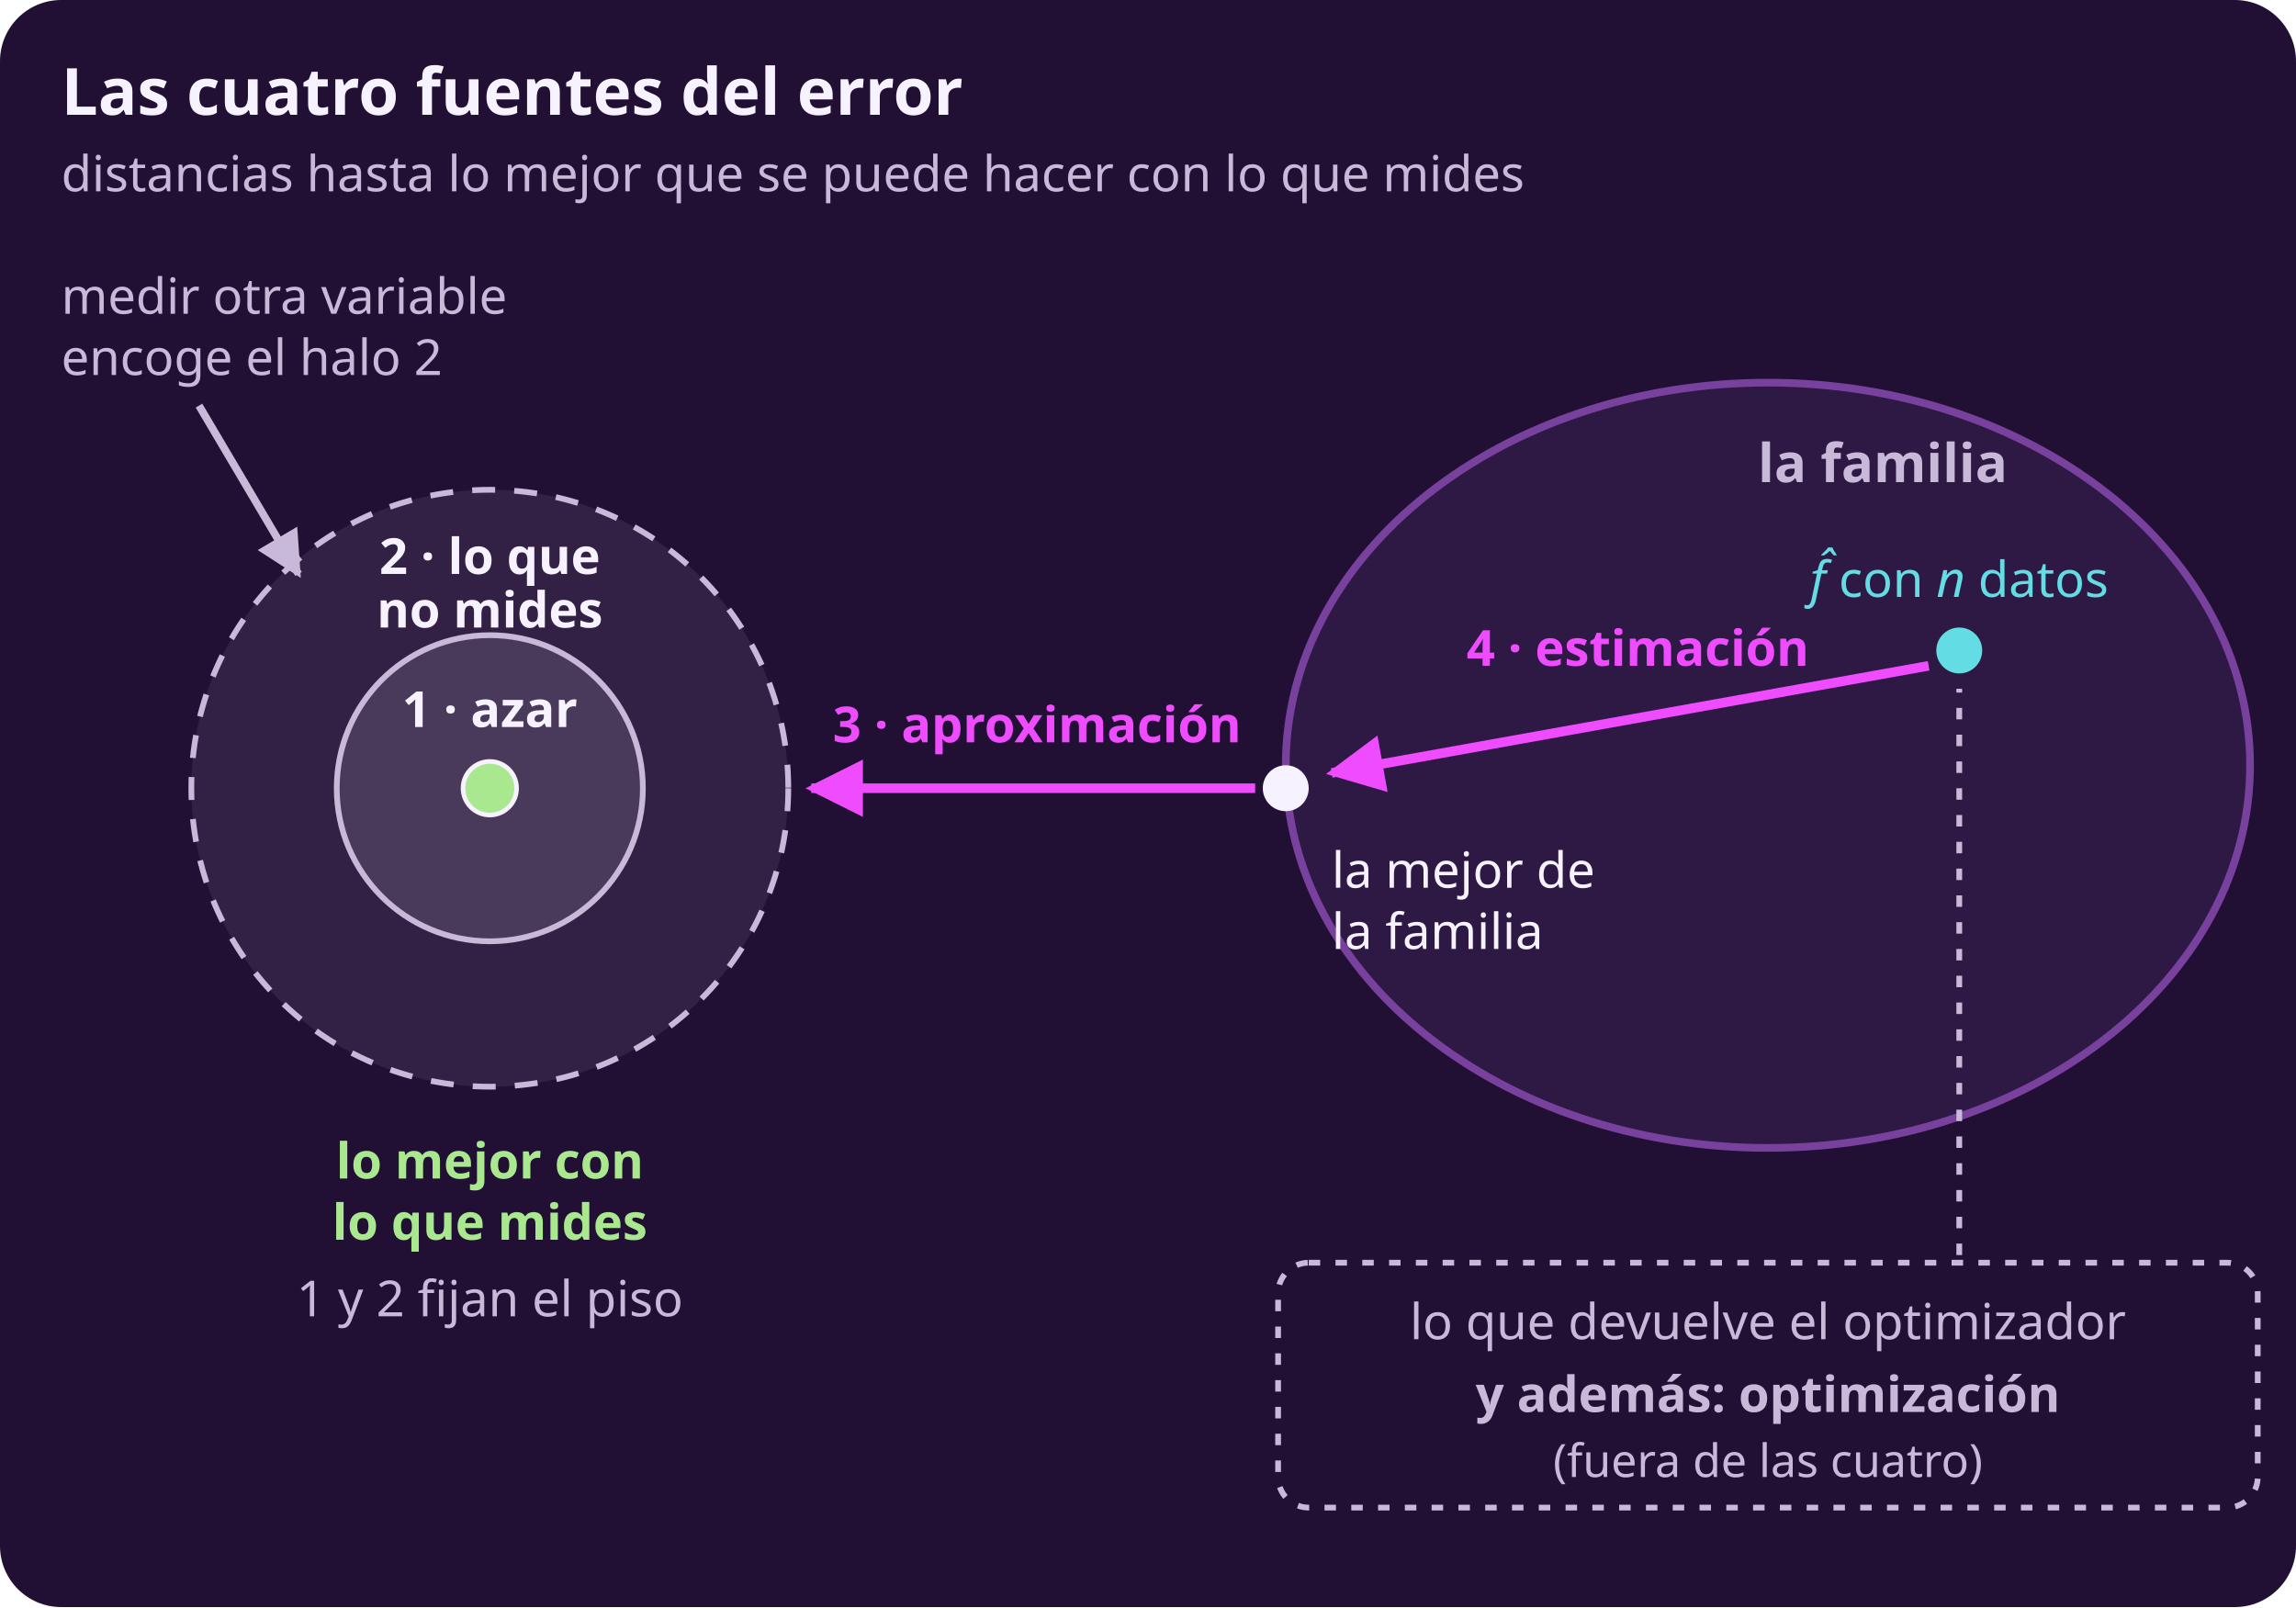
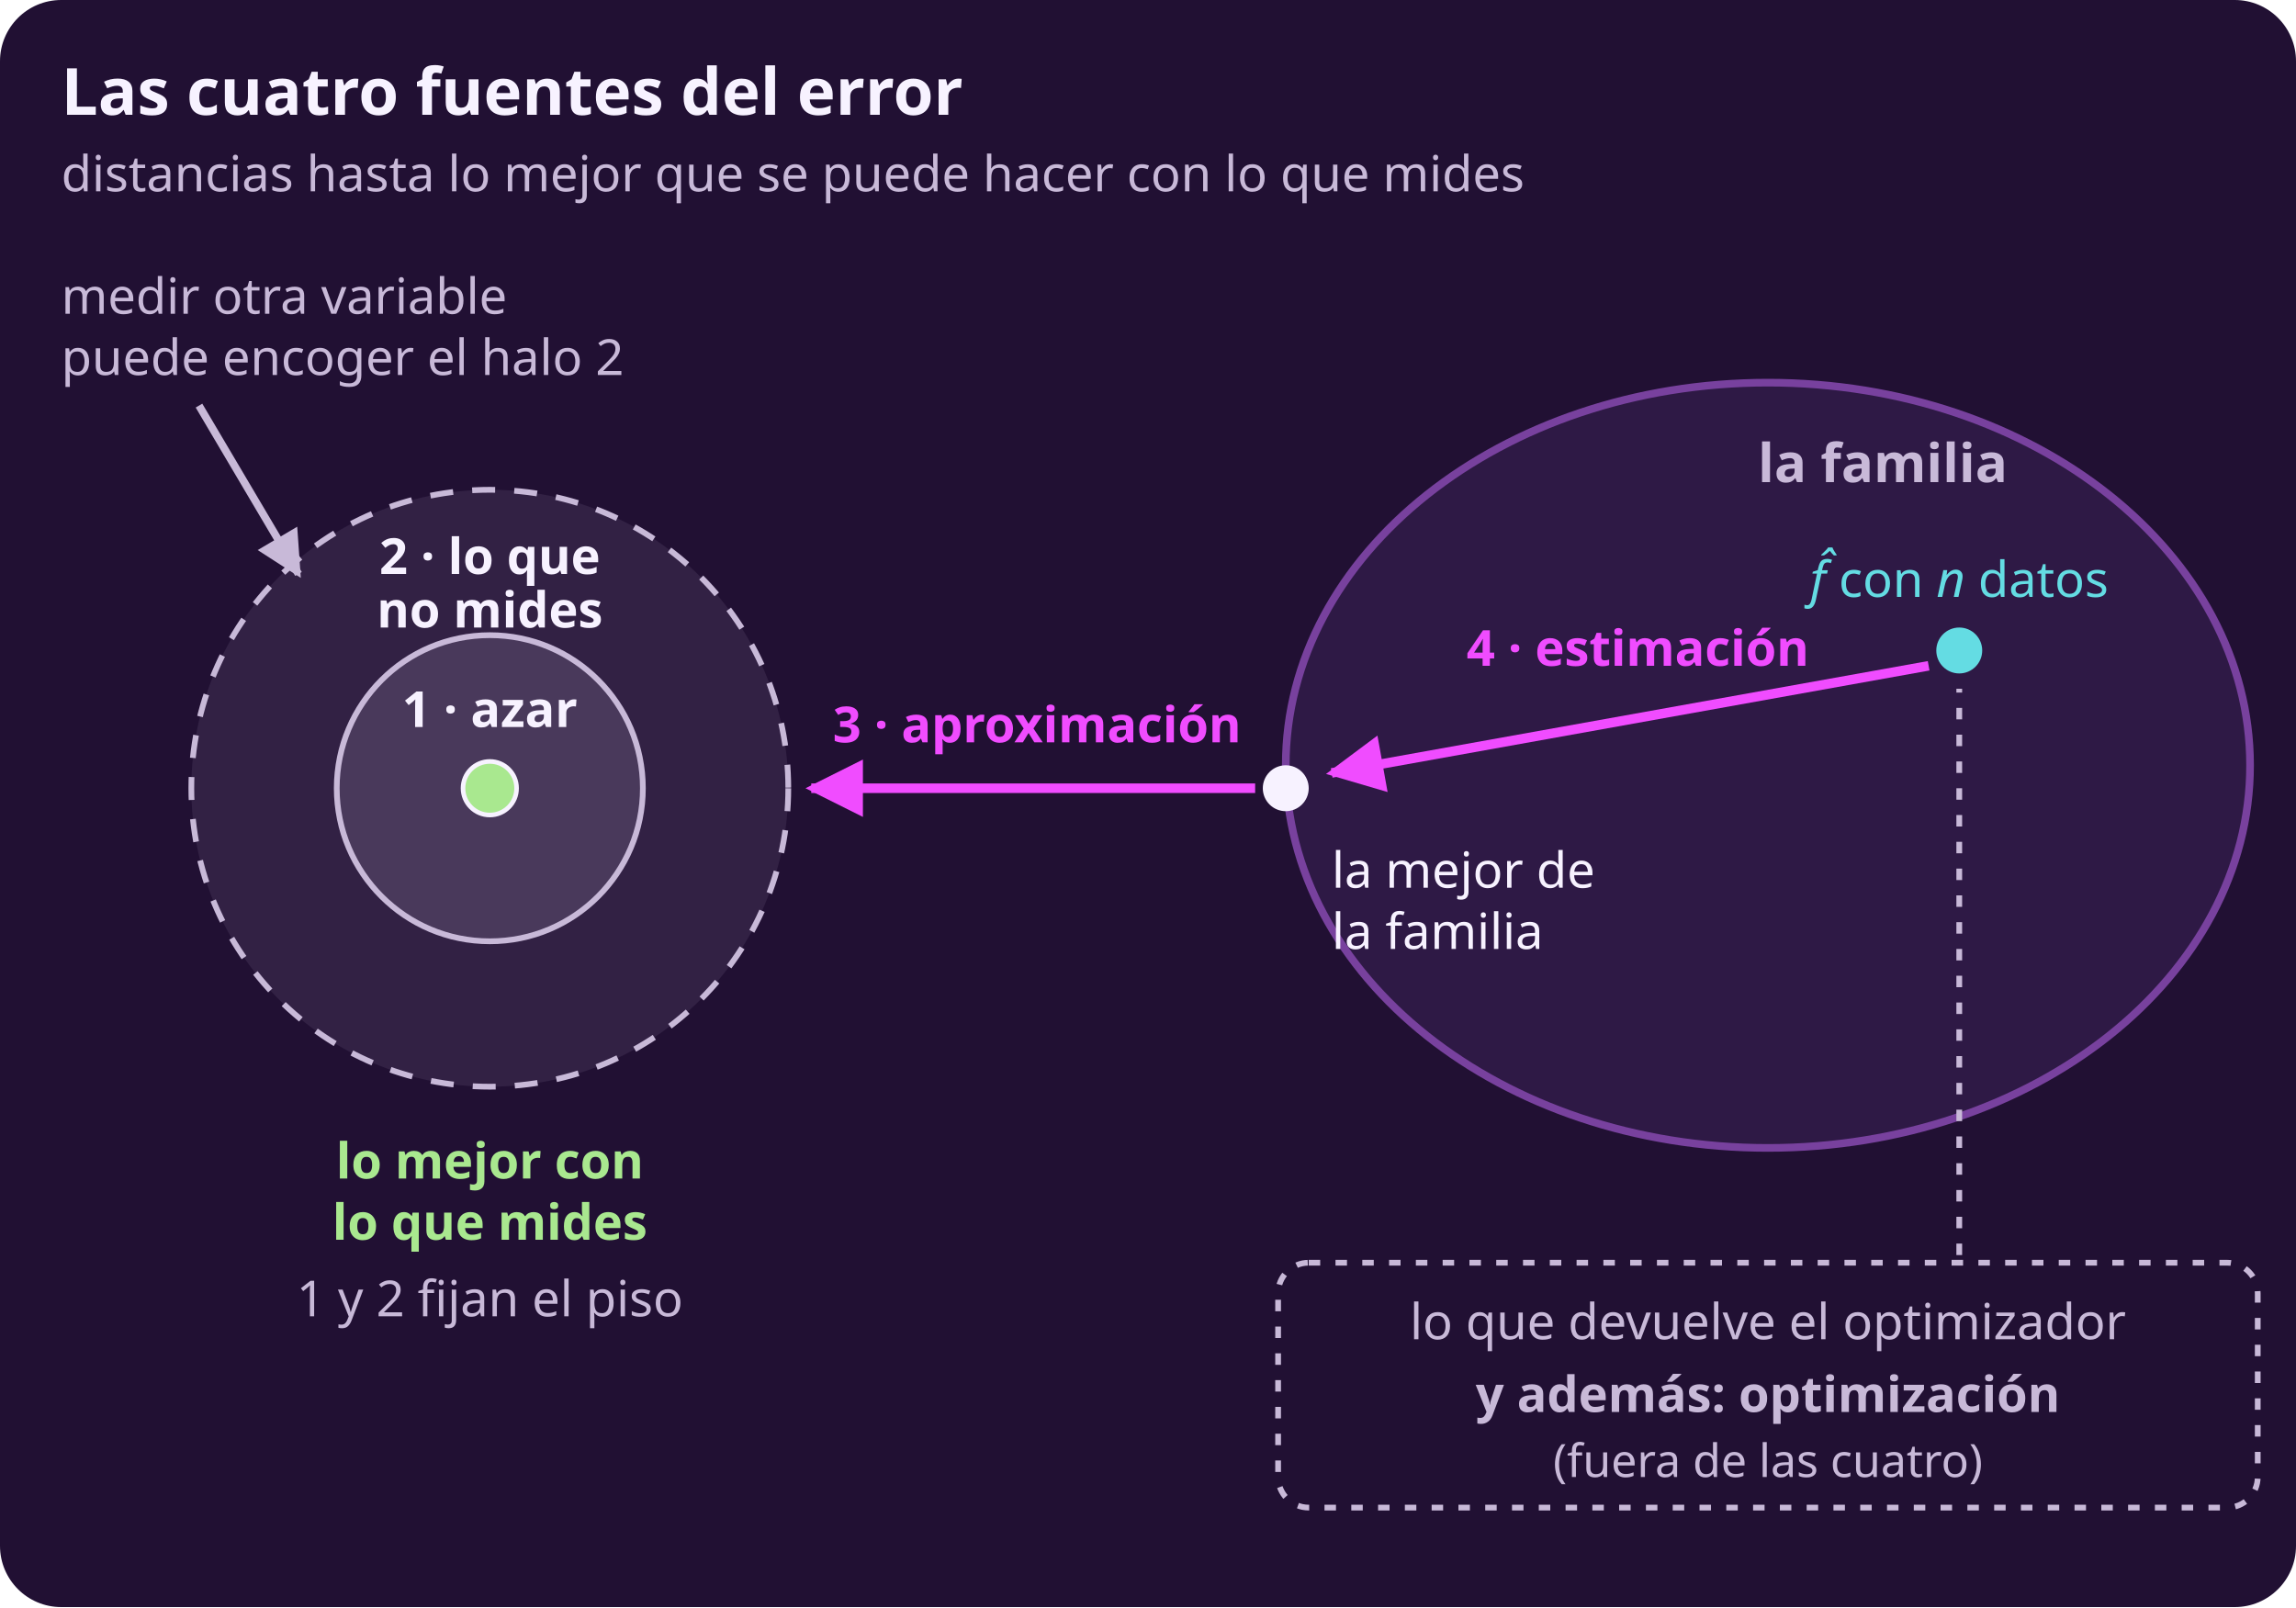
- <svg xmlns="http://www.w3.org/2000/svg" width="600" height="420" viewBox="0 0 600 420" role="img" aria-label="Diagrama de las cuatro fuentes del error. Al centro, lo mejor que se puede predecir con lo que mides, rodeado de dos halos: 1, el azar, y 2, lo que no mides, que se encoge al medir otra variable; las dos fijan el piso. A la derecha, el óvalo de la familia: la mejor de la familia, en su borde, está a una distancia de aproximación (3) del centro, y f gorro con n datos está a una distancia de estimación (4) de la mejor de la familia. Aparte, punteado y fuera de las cuatro: lo que devuelve el optimizador, el error de optimización.">
+ <svg xmlns="http://www.w3.org/2000/svg" width="600" height="420" viewBox="0 0 600 420" role="img" aria-label="Diagrama de las cuatro fuentes del error. Al centro, lo mejor que se puede predecir con lo que mides, rodeado de dos halos: 1, el azar, y 2, lo que no mides, que puede encogerse al medir otra variable; las dos fijan el piso. A la derecha, el óvalo de la familia: la mejor de la familia, en su borde, está a una distancia de aproximación (3) del centro, y f gorro con n datos está a una distancia de estimación (4) de la mejor de la familia. Aparte, punteado y fuera de las cuatro: lo que devuelve el optimizador, el error de optimización.">
  <rect x="0" y="0" width="600" height="420" rx="16" fill="#211033" />
  <defs>
    <marker id="p" viewBox="0 0 10 10" refX="9" refY="5" markerWidth="6" markerHeight="6" orient="auto-start-reverse">
      <path d="M 0 0 L 10 5 L 0 10 z" fill="#f04cff" />
    </marker>
    <marker id="s" viewBox="0 0 10 10" refX="9" refY="5" markerWidth="6" markerHeight="6" orient="auto-start-reverse">
      <path d="M 0 0 L 10 5 L 0 10 z" fill="#c8b9d8" />
    </marker>
  </defs>
  <text x="16" y="30" fill="#f7f2ff" font-family="system-ui, sans-serif" font-size="17" text-anchor="start" font-weight="700">Las cuatro fuentes del error</text>
  <text x="16" y="50" fill="#c8b9d8" font-family="system-ui, sans-serif" font-size="13" text-anchor="start">distancias hasta lo mejor que se puede hacer con lo que mides</text>
  <circle cx="128" cy="206" r="78" fill="#322144" stroke="#c8b9d8" stroke-width="1.5" stroke-dasharray="6 5" />
  <circle cx="128" cy="206" r="40" fill="#49395b" stroke="#c8b9d8" stroke-width="1.5" />
  <circle cx="128" cy="206" r="7" fill="#a9e88f" stroke="#f7f2ff" stroke-width="1.2" />
  <text x="128" y="190" fill="#f7f2ff" font-family="system-ui, sans-serif" font-size="13" text-anchor="middle" font-weight="700">1 · azar</text>
  <text x="128" y="150" fill="#f7f2ff" font-family="system-ui, sans-serif" font-size="13" text-anchor="middle" font-weight="700">2 · lo que</text>
  <text x="128" y="164" fill="#f7f2ff" font-family="system-ui, sans-serif" font-size="13" text-anchor="middle" font-weight="700">no mides</text>
  <text x="128" y="308" fill="#a9e88f" font-family="system-ui, sans-serif" font-size="13" text-anchor="middle" font-weight="700">lo mejor con</text>
  <text x="128" y="324" fill="#a9e88f" font-family="system-ui, sans-serif" font-size="13" text-anchor="middle" font-weight="700">lo que mides</text>
  <text x="128" y="344" fill="#c8b9d8" font-family="system-ui, sans-serif" font-size="13" text-anchor="middle">1 y 2 fijan el piso</text>
  <text x="16" y="82" fill="#c8b9d8" font-family="system-ui, sans-serif" font-size="13" text-anchor="start">medir otra variable</text>
-   <text x="16" y="98" fill="#c8b9d8" font-family="system-ui, sans-serif" font-size="13" text-anchor="start">encoge el halo 2</text>
+   <text x="16" y="98" fill="#c8b9d8" font-family="system-ui, sans-serif" font-size="13" text-anchor="start">puede encoger el halo 2</text>
  <line x1="52" y1="106" x2="78" y2="150" stroke="#c8b9d8" stroke-width="2" marker-end="url(#s)" />
  <ellipse cx="462" cy="200" rx="126" ry="100" fill="#2e1945" stroke="#78419e" stroke-width="2" />
  <text x="492" y="126" fill="#c8b9d8" font-family="system-ui, sans-serif" font-size="14" text-anchor="middle" font-weight="700">la familia</text>
  <circle cx="336" cy="206" r="6" fill="#f7f2ff" />
  <text x="348" y="232" fill="#f7f2ff" font-family="system-ui, sans-serif" font-size="13" text-anchor="start">la mejor de</text>
  <text x="348" y="248" fill="#f7f2ff" font-family="system-ui, sans-serif" font-size="13" text-anchor="start">la familia</text>
  <line x1="328" y1="206" x2="212" y2="206" stroke="#f04cff" stroke-width="2.5" marker-end="url(#p)" />
  <text x="271" y="194" fill="#f04cff" font-family="system-ui, sans-serif" font-size="13" text-anchor="middle" font-weight="700">3 · aproximación</text>
  <circle cx="512" cy="170" r="6" fill="#64dce3" />
  <text x="512" y="156" fill="#64dce3" font-family="system-ui, sans-serif" font-size="13" text-anchor="middle">
    <tspan font-style="italic">f̂</tspan> con <tspan font-style="italic">n</tspan> datos</text>
  <line x1="504" y1="174" x2="348" y2="202" stroke="#f04cff" stroke-width="2.5" marker-end="url(#p)" />
  <text x="428" y="174" fill="#f04cff" font-family="system-ui, sans-serif" font-size="13" text-anchor="middle" font-weight="700">4 · estimación</text>
  <rect x="334" y="330" width="256" height="64" rx="8" fill="#211033" stroke="#c8b9d8" stroke-width="1.5" stroke-dasharray="3 4" />
  <text x="462" y="350" fill="#c8b9d8" font-family="system-ui, sans-serif" font-size="13" text-anchor="middle">lo que devuelve el optimizador</text>
  <text x="462" y="369" fill="#c8b9d8" font-family="system-ui, sans-serif" font-size="13" text-anchor="middle" font-weight="700">y además: optimización</text>
  <text x="462" y="386" fill="#c8b9d8" font-family="system-ui, sans-serif" font-size="12" text-anchor="middle">(fuera de las cuatro)</text>
  <line x1="512" y1="328" x2="512" y2="180" stroke="#c8b9d8" stroke-width="1.5" stroke-dasharray="3 4" />
</svg>
